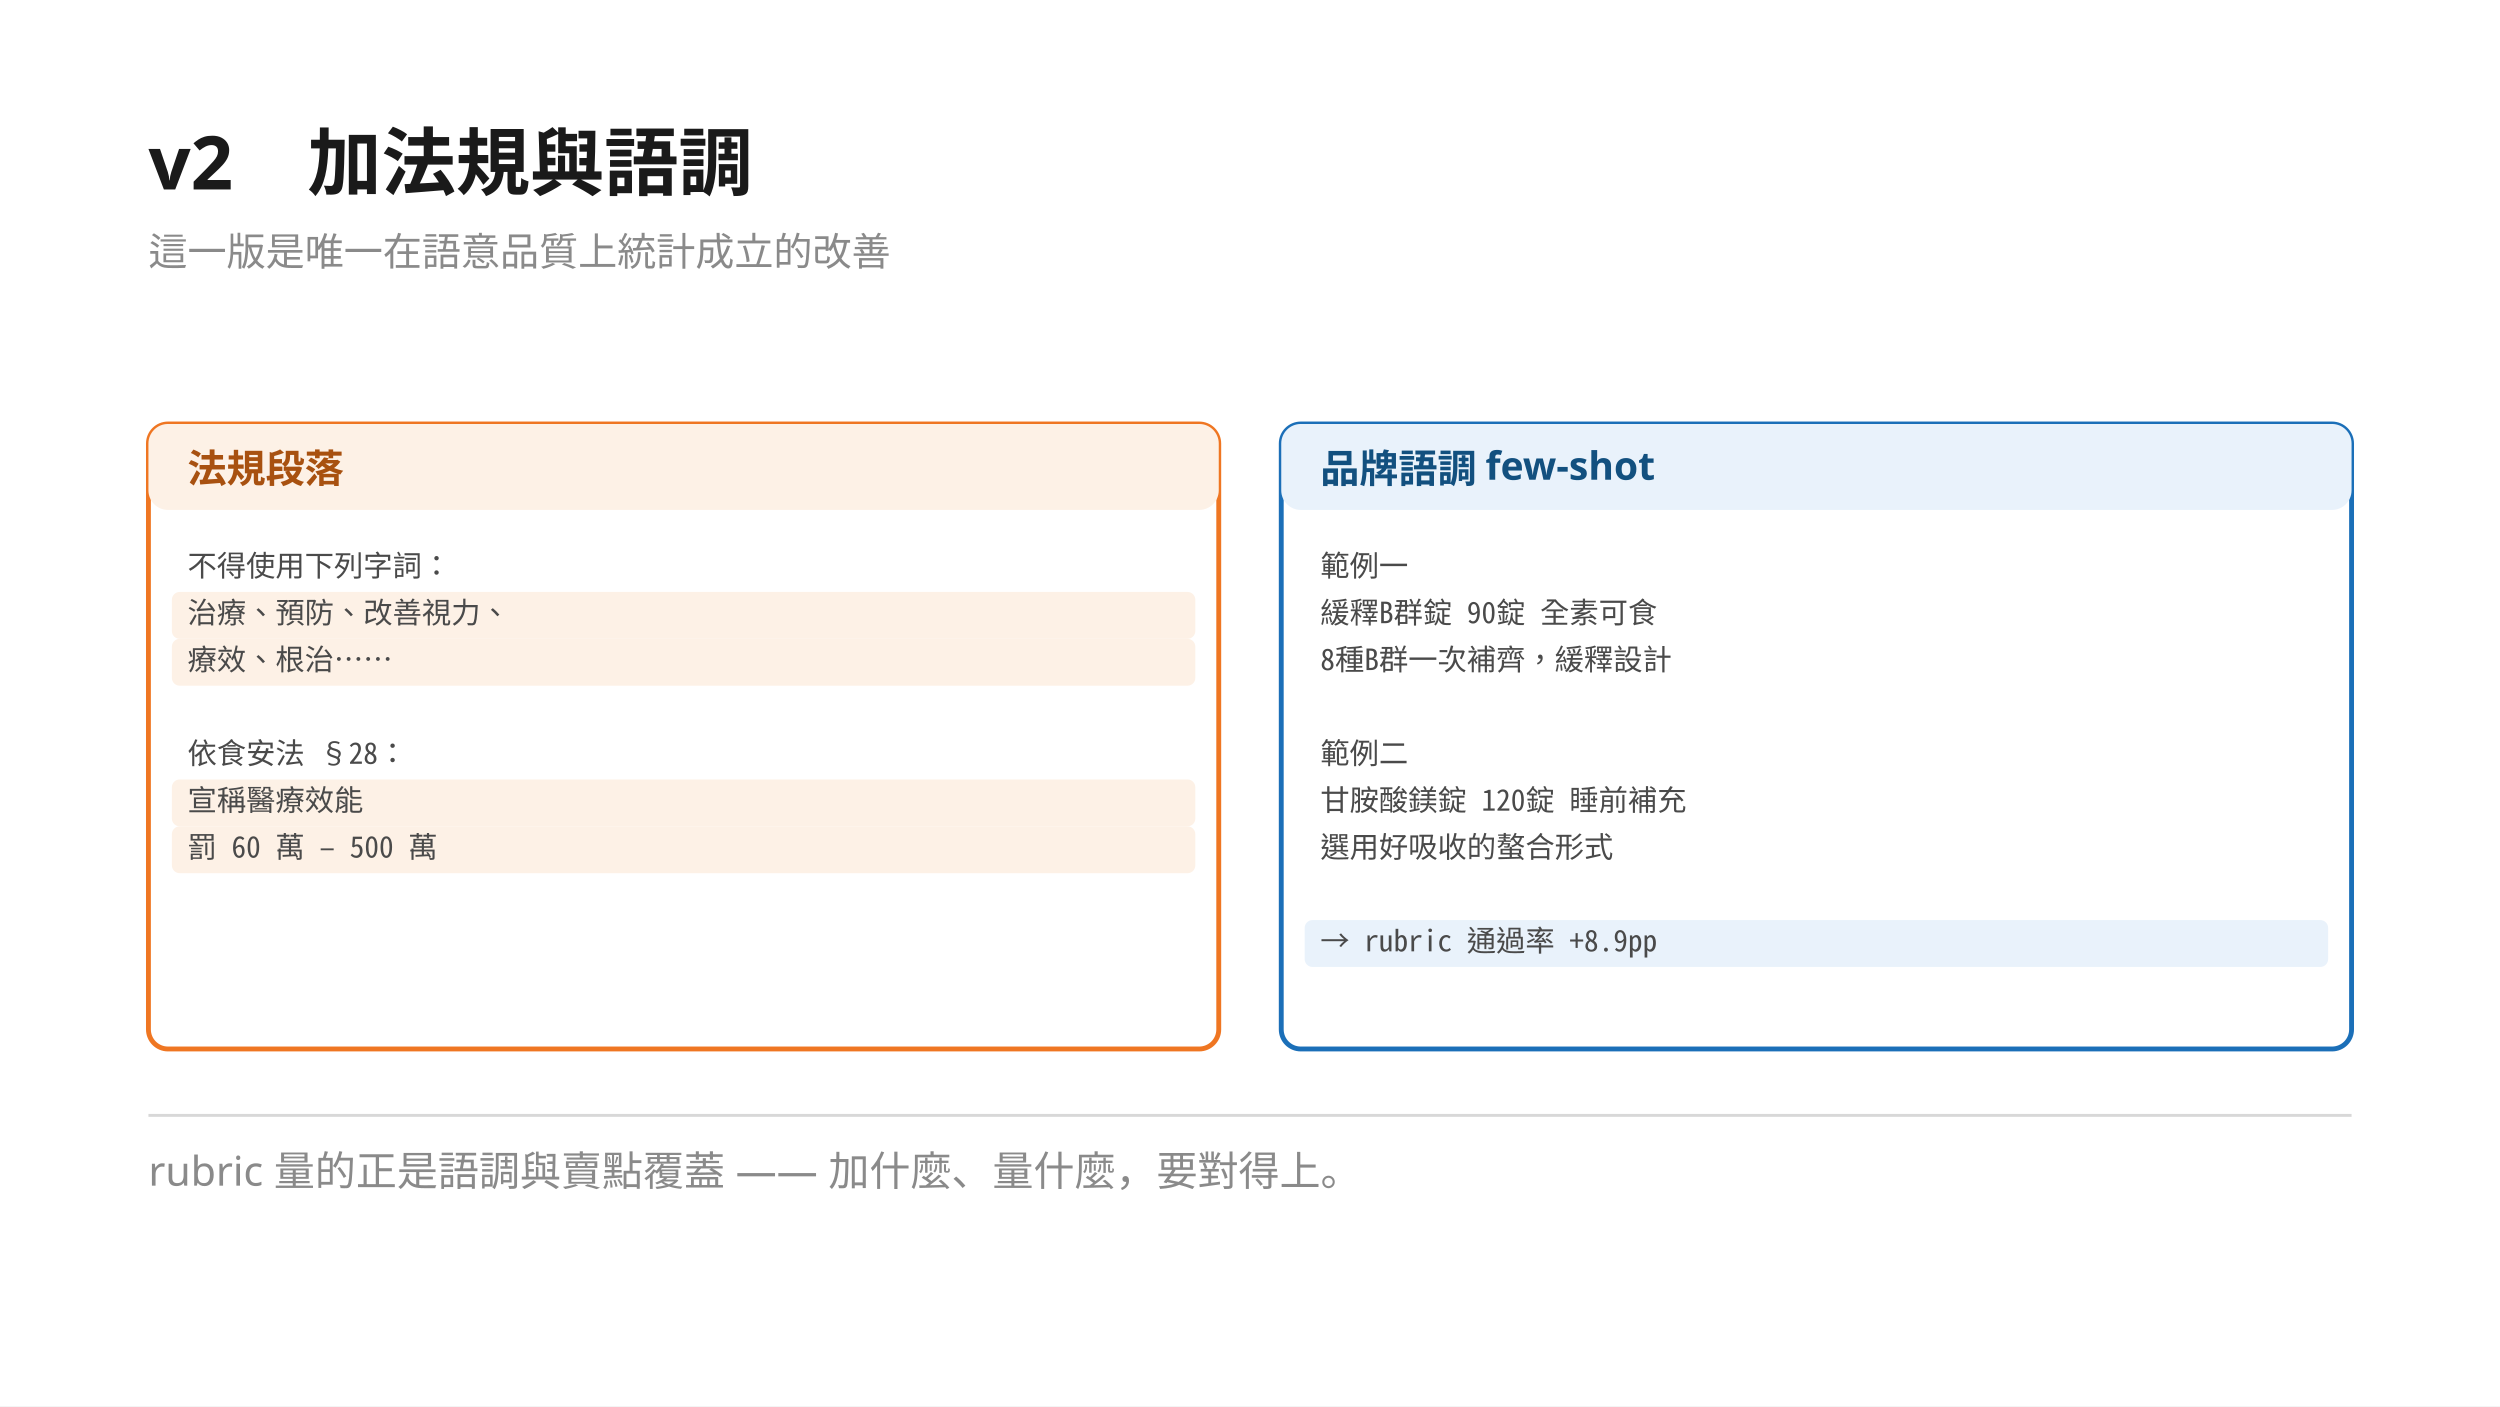
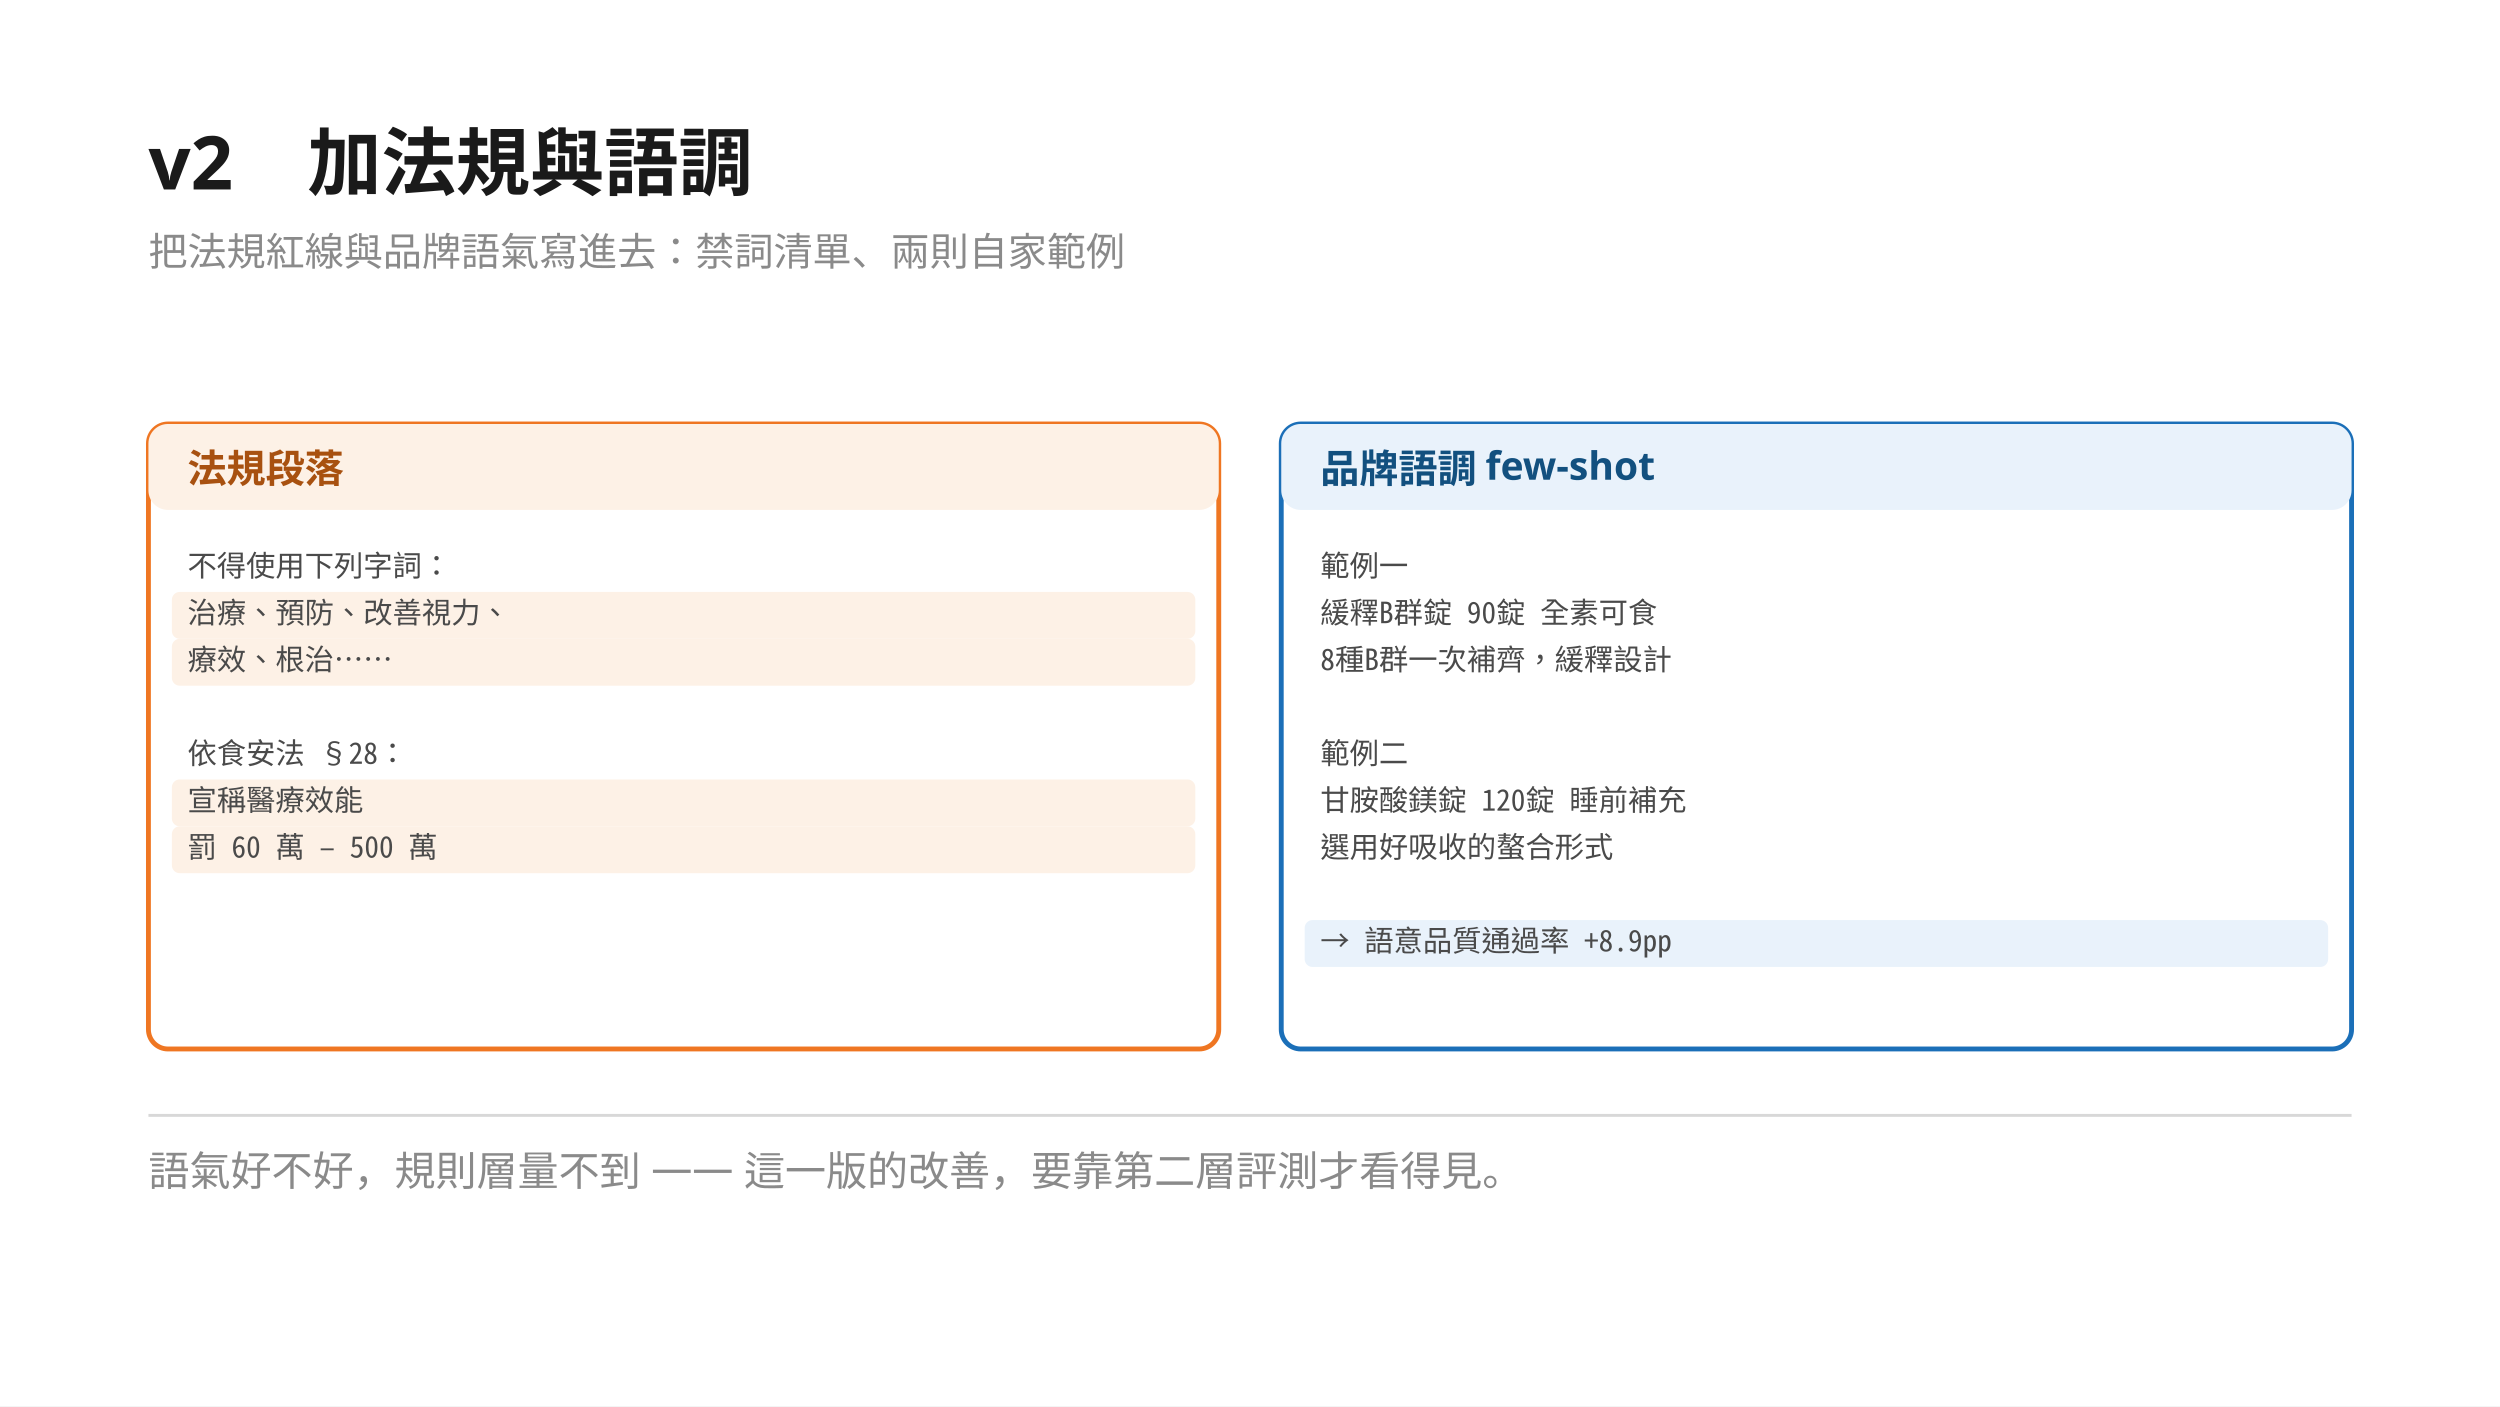
<svg xmlns="http://www.w3.org/2000/svg" viewBox="0 0 1280 720" width="1280" height="720" font-family="'PingFang TC','Noto Sans TC','Microsoft JhengHei','Hiragino Sans TC',sans-serif">
  <rect width="1280" height="720" fill="#ffffff" />
  <text x="76" y="97" font-size="38" fill="#1A1A1A" font-weight="700">v2　加法規與語調</text>
-   <text x="76" y="136" font-size="20" fill="#8A8A8A">這一版是唯一在語意品質上統計成立的改善</text>
+   <text x="76" y="136" font-size="20" fill="#8A8A8A">把法規紅線與品牌語氣寫進去：禁詞清單、兩則自家範例</text>
  <rect x="76.0" y="217.08" width="548.0" height="320" rx="10" fill="#ffffff" stroke="#EF7622" stroke-width="2.5" />
  <rect x="76.0" y="217.08" width="548.0" height="44" rx="10" fill="#FDF1E6" stroke="none" stroke-width="2" />
  <text x="96.0" y="247.08" font-size="20" fill="#A85110" font-weight="700">法規段落</text>
  <text x="96.0" y="295.08" font-size="15" fill="#4A4A4A" font-family="'SF Mono','Menlo','Consolas','Noto Sans Mono CJK TC',monospace">不得使用下列字詞：</text>
  <rect x="88.0" y="303.08" width="524.0" height="24" rx="4" fill="#FDF1E6" stroke="none" stroke-width="2" />
  <text x="96.0" y="319.08" font-size="15" fill="#4A4A4A" font-family="'SF Mono','Menlo','Consolas','Noto Sans Mono CJK TC',monospace">  治療、預防、改善視力、</text>
  <rect x="88.0" y="327.08" width="524.0" height="24" rx="4" fill="#FDF1E6" stroke="none" stroke-width="2" />
  <text x="96.0" y="343.08" font-size="15" fill="#4A4A4A" font-family="'SF Mono','Menlo','Consolas','Noto Sans Mono CJK TC',monospace">  療效、根治⋯⋯</text>
  <text x="96.0" y="367.08" font-size="15" fill="#4A4A4A" font-family="'SF Mono','Menlo','Consolas','Noto Sans Mono CJK TC',monospace" />
  <text x="96.0" y="391.08" font-size="15" fill="#4A4A4A" font-family="'SF Mono','Menlo','Consolas','Noto Sans Mono CJK TC',monospace">依食安法 §28：</text>
  <rect x="88.0" y="399.08" width="524.0" height="24" rx="4" fill="#FDF1E6" stroke="none" stroke-width="2" />
  <text x="96.0" y="415.08" font-size="15" fill="#4A4A4A" font-family="'SF Mono','Menlo','Consolas','Noto Sans Mono CJK TC',monospace">宣稱醫療效能</text>
  <rect x="88.0" y="423.08" width="524.0" height="24" rx="4" fill="#FDF1E6" stroke="none" stroke-width="2" />
  <text x="96.0" y="439.08" font-size="15" fill="#4A4A4A" font-family="'SF Mono','Menlo','Consolas','Noto Sans Mono CJK TC',monospace">罰 60 萬 – 500 萬</text>
  <rect x="656.0" y="217.08" width="548.0" height="320" rx="10" fill="#ffffff" stroke="#1B6FB8" stroke-width="2.5" />
  <rect x="656.0" y="217.08" width="548.0" height="44" rx="10" fill="#E9F2FB" stroke="none" stroke-width="2" />
  <text x="676.0" y="247.08" font-size="20" fill="#12507F" font-weight="700">品牌語調 few-shot</text>
  <text x="676.0" y="295.08" font-size="15" fill="#4A4A4A" font-family="'SF Mono','Menlo','Consolas','Noto Sans Mono CJK TC',monospace">範例一</text>
  <text x="676.0" y="319.08" font-size="15" fill="#4A4A4A" font-family="'SF Mono','Menlo','Consolas','Noto Sans Mono CJK TC',monospace">  緩釋B群錠 90錠 全素可食</text>
  <text x="676.0" y="343.08" font-size="15" fill="#4A4A4A" font-family="'SF Mono','Menlo','Consolas','Noto Sans Mono CJK TC',monospace">  8種B群一次補齊，緩釋設計</text>
  <text x="676.0" y="367.08" font-size="15" fill="#4A4A4A" font-family="'SF Mono','Menlo','Consolas','Noto Sans Mono CJK TC',monospace" />
  <text x="676.0" y="391.08" font-size="15" fill="#4A4A4A" font-family="'SF Mono','Menlo','Consolas','Noto Sans Mono CJK TC',monospace">範例二</text>
  <text x="676.0" y="415.08" font-size="15" fill="#4A4A4A" font-family="'SF Mono','Menlo','Consolas','Noto Sans Mono CJK TC',monospace">  甘胺酸鎂錠 120錠 睡前補充</text>
  <text x="676.0" y="439.08" font-size="15" fill="#4A4A4A" font-family="'SF Mono','Menlo','Consolas','Noto Sans Mono CJK TC',monospace">  選用好吸收的螯合形式</text>
  <text x="676.0" y="463.08" font-size="15" fill="#4A4A4A" font-family="'SF Mono','Menlo','Consolas','Noto Sans Mono CJK TC',monospace" />
  <rect x="668.0" y="471.08" width="524.0" height="24" rx="4" fill="#E9F2FB" stroke="none" stroke-width="2" />
-   <text x="676.0" y="487.08" font-size="15" fill="#4A4A4A" font-family="'SF Mono','Menlo','Consolas','Noto Sans Mono CJK TC',monospace">→ rubric 通過率 +8.9pp</text>
+   <text x="676.0" y="487.08" font-size="15" fill="#4A4A4A" font-family="'SF Mono','Menlo','Consolas','Noto Sans Mono CJK TC',monospace">→ 語意品質通過率 +8.9pp</text>
  <line x1="76" y1="571.08" x2="1204" y2="571.08" stroke="#D8D8D8" stroke-width="1.5" />
-   <text x="76" y="607.08" font-size="21" fill="#8A8A8A">rubric 量的正是語調與賣點覆蓋 —— 加什麼、量什麼，要對得上。</text>
+   <text x="76" y="607.08" font-size="21" fill="#8A8A8A">語氣好不好，規則層量不到 —— 這一版的改善，要靠第二層評測才看得見。</text>
</svg>
